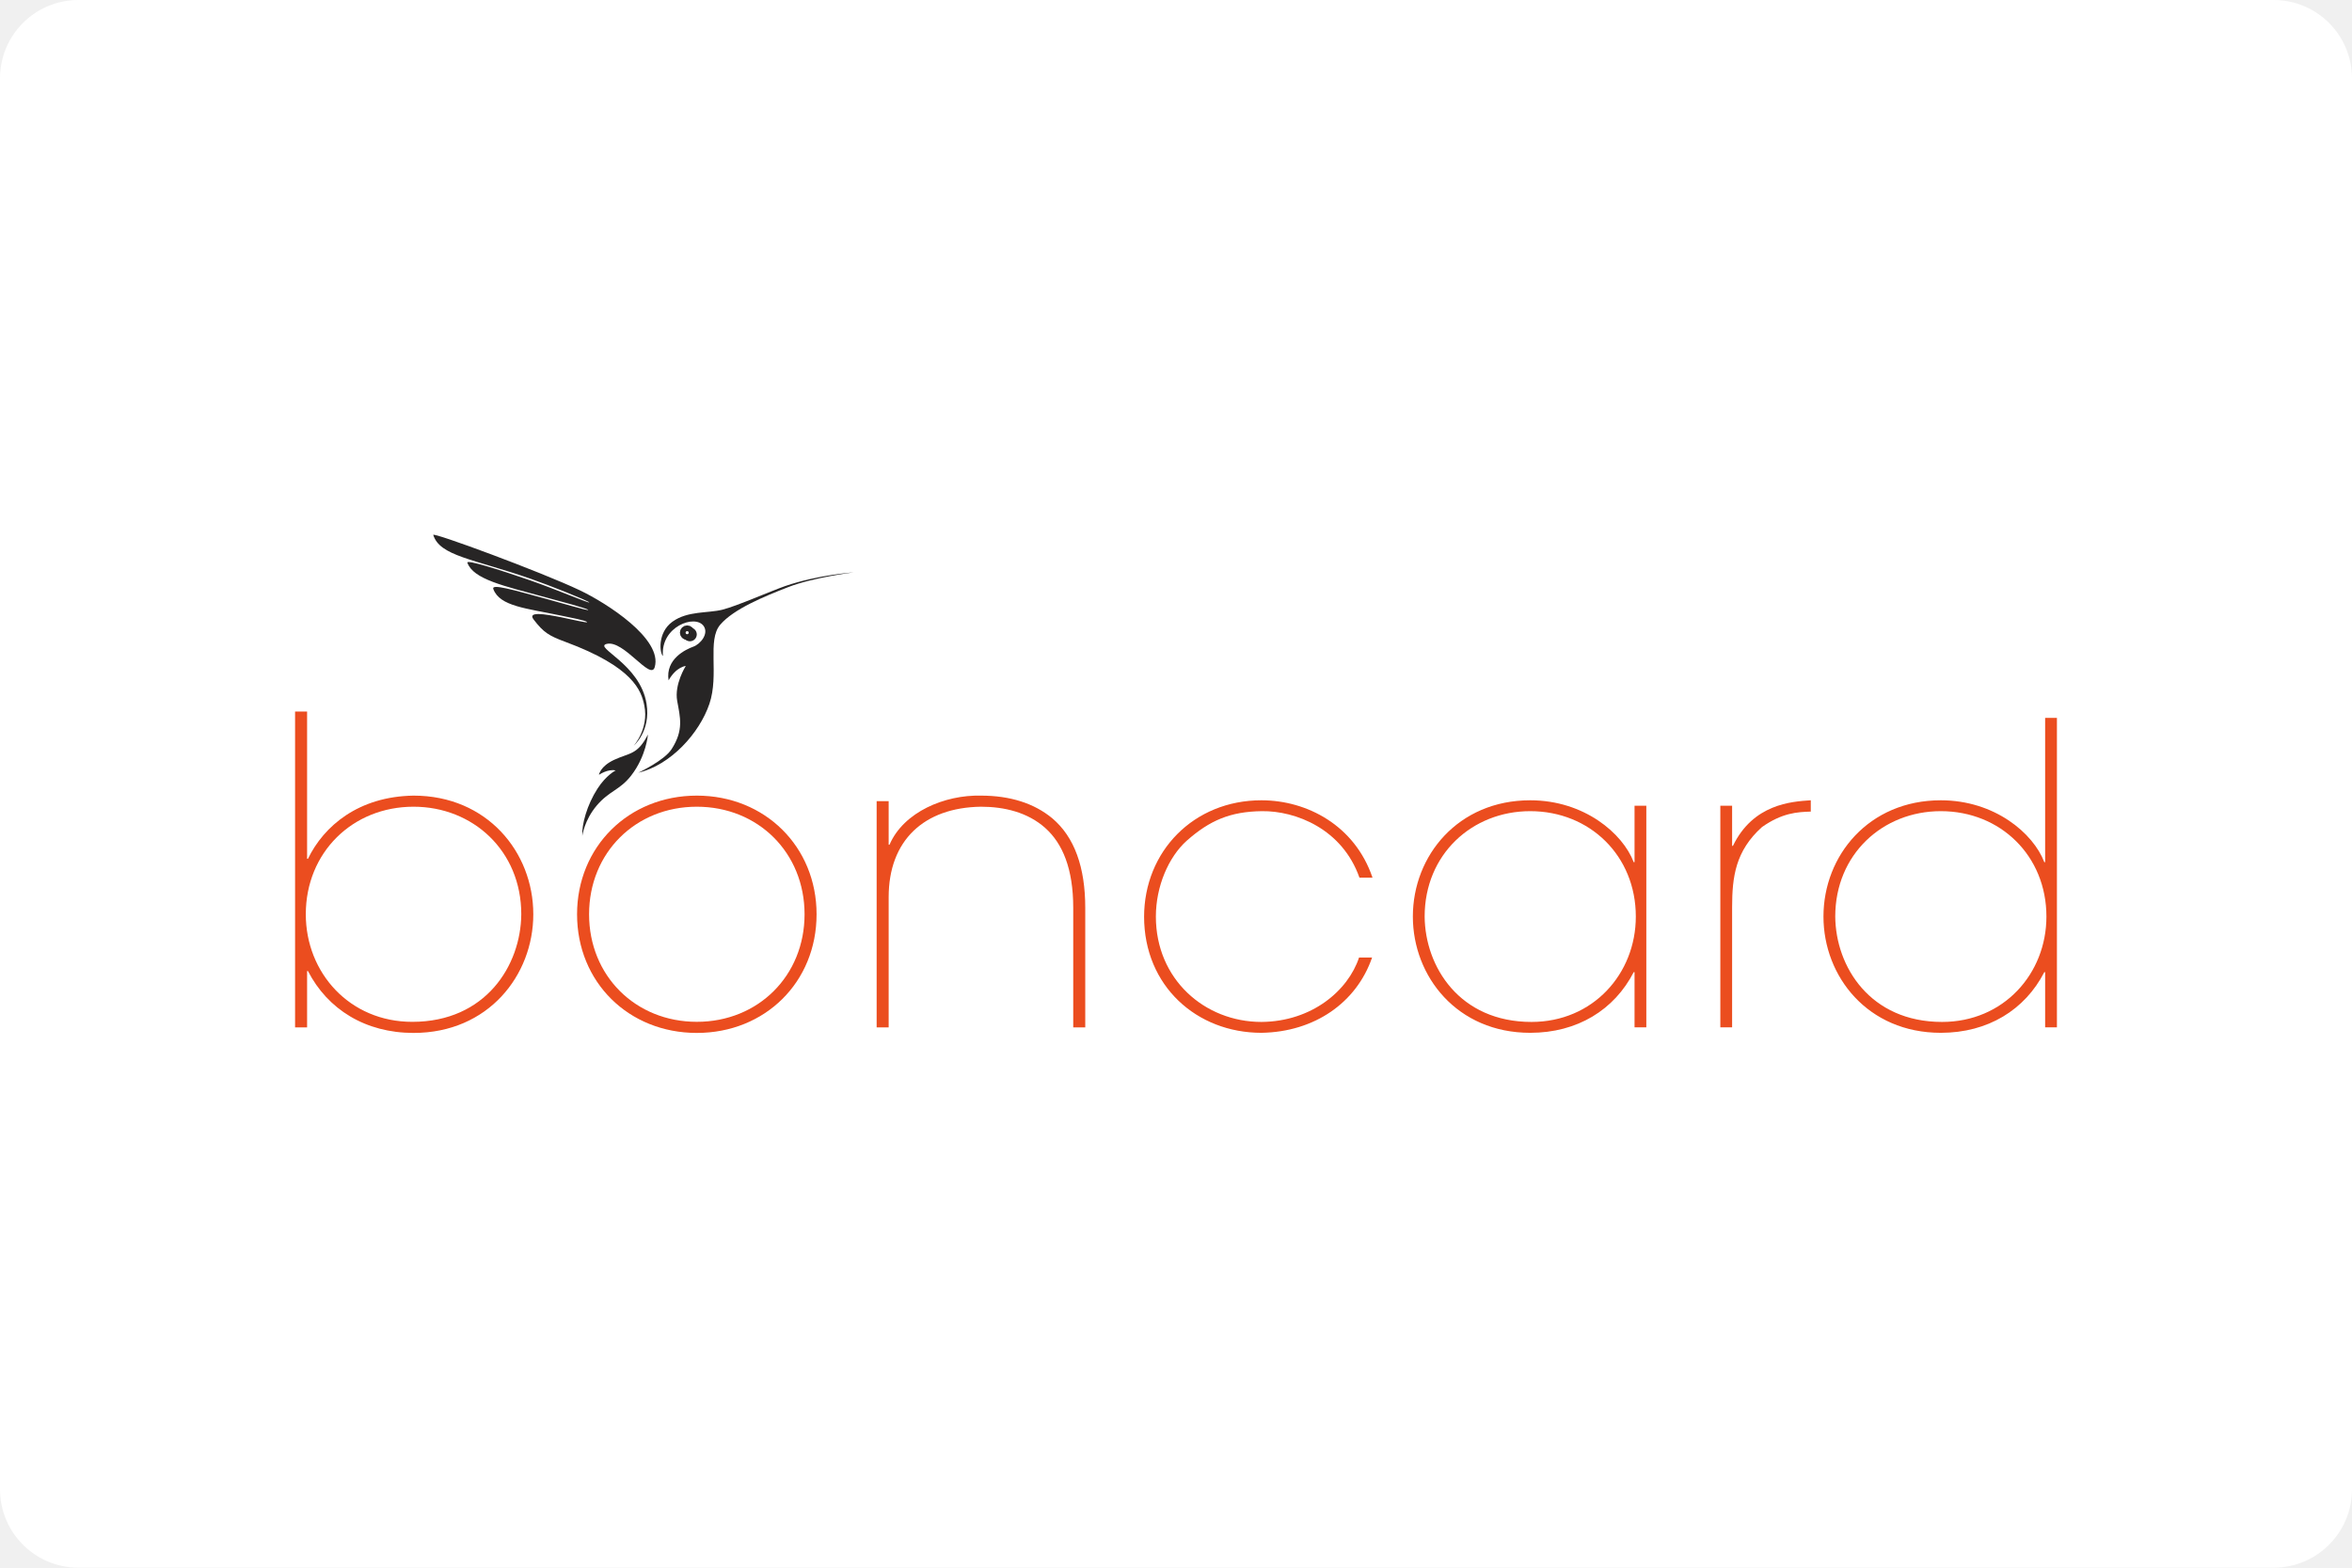
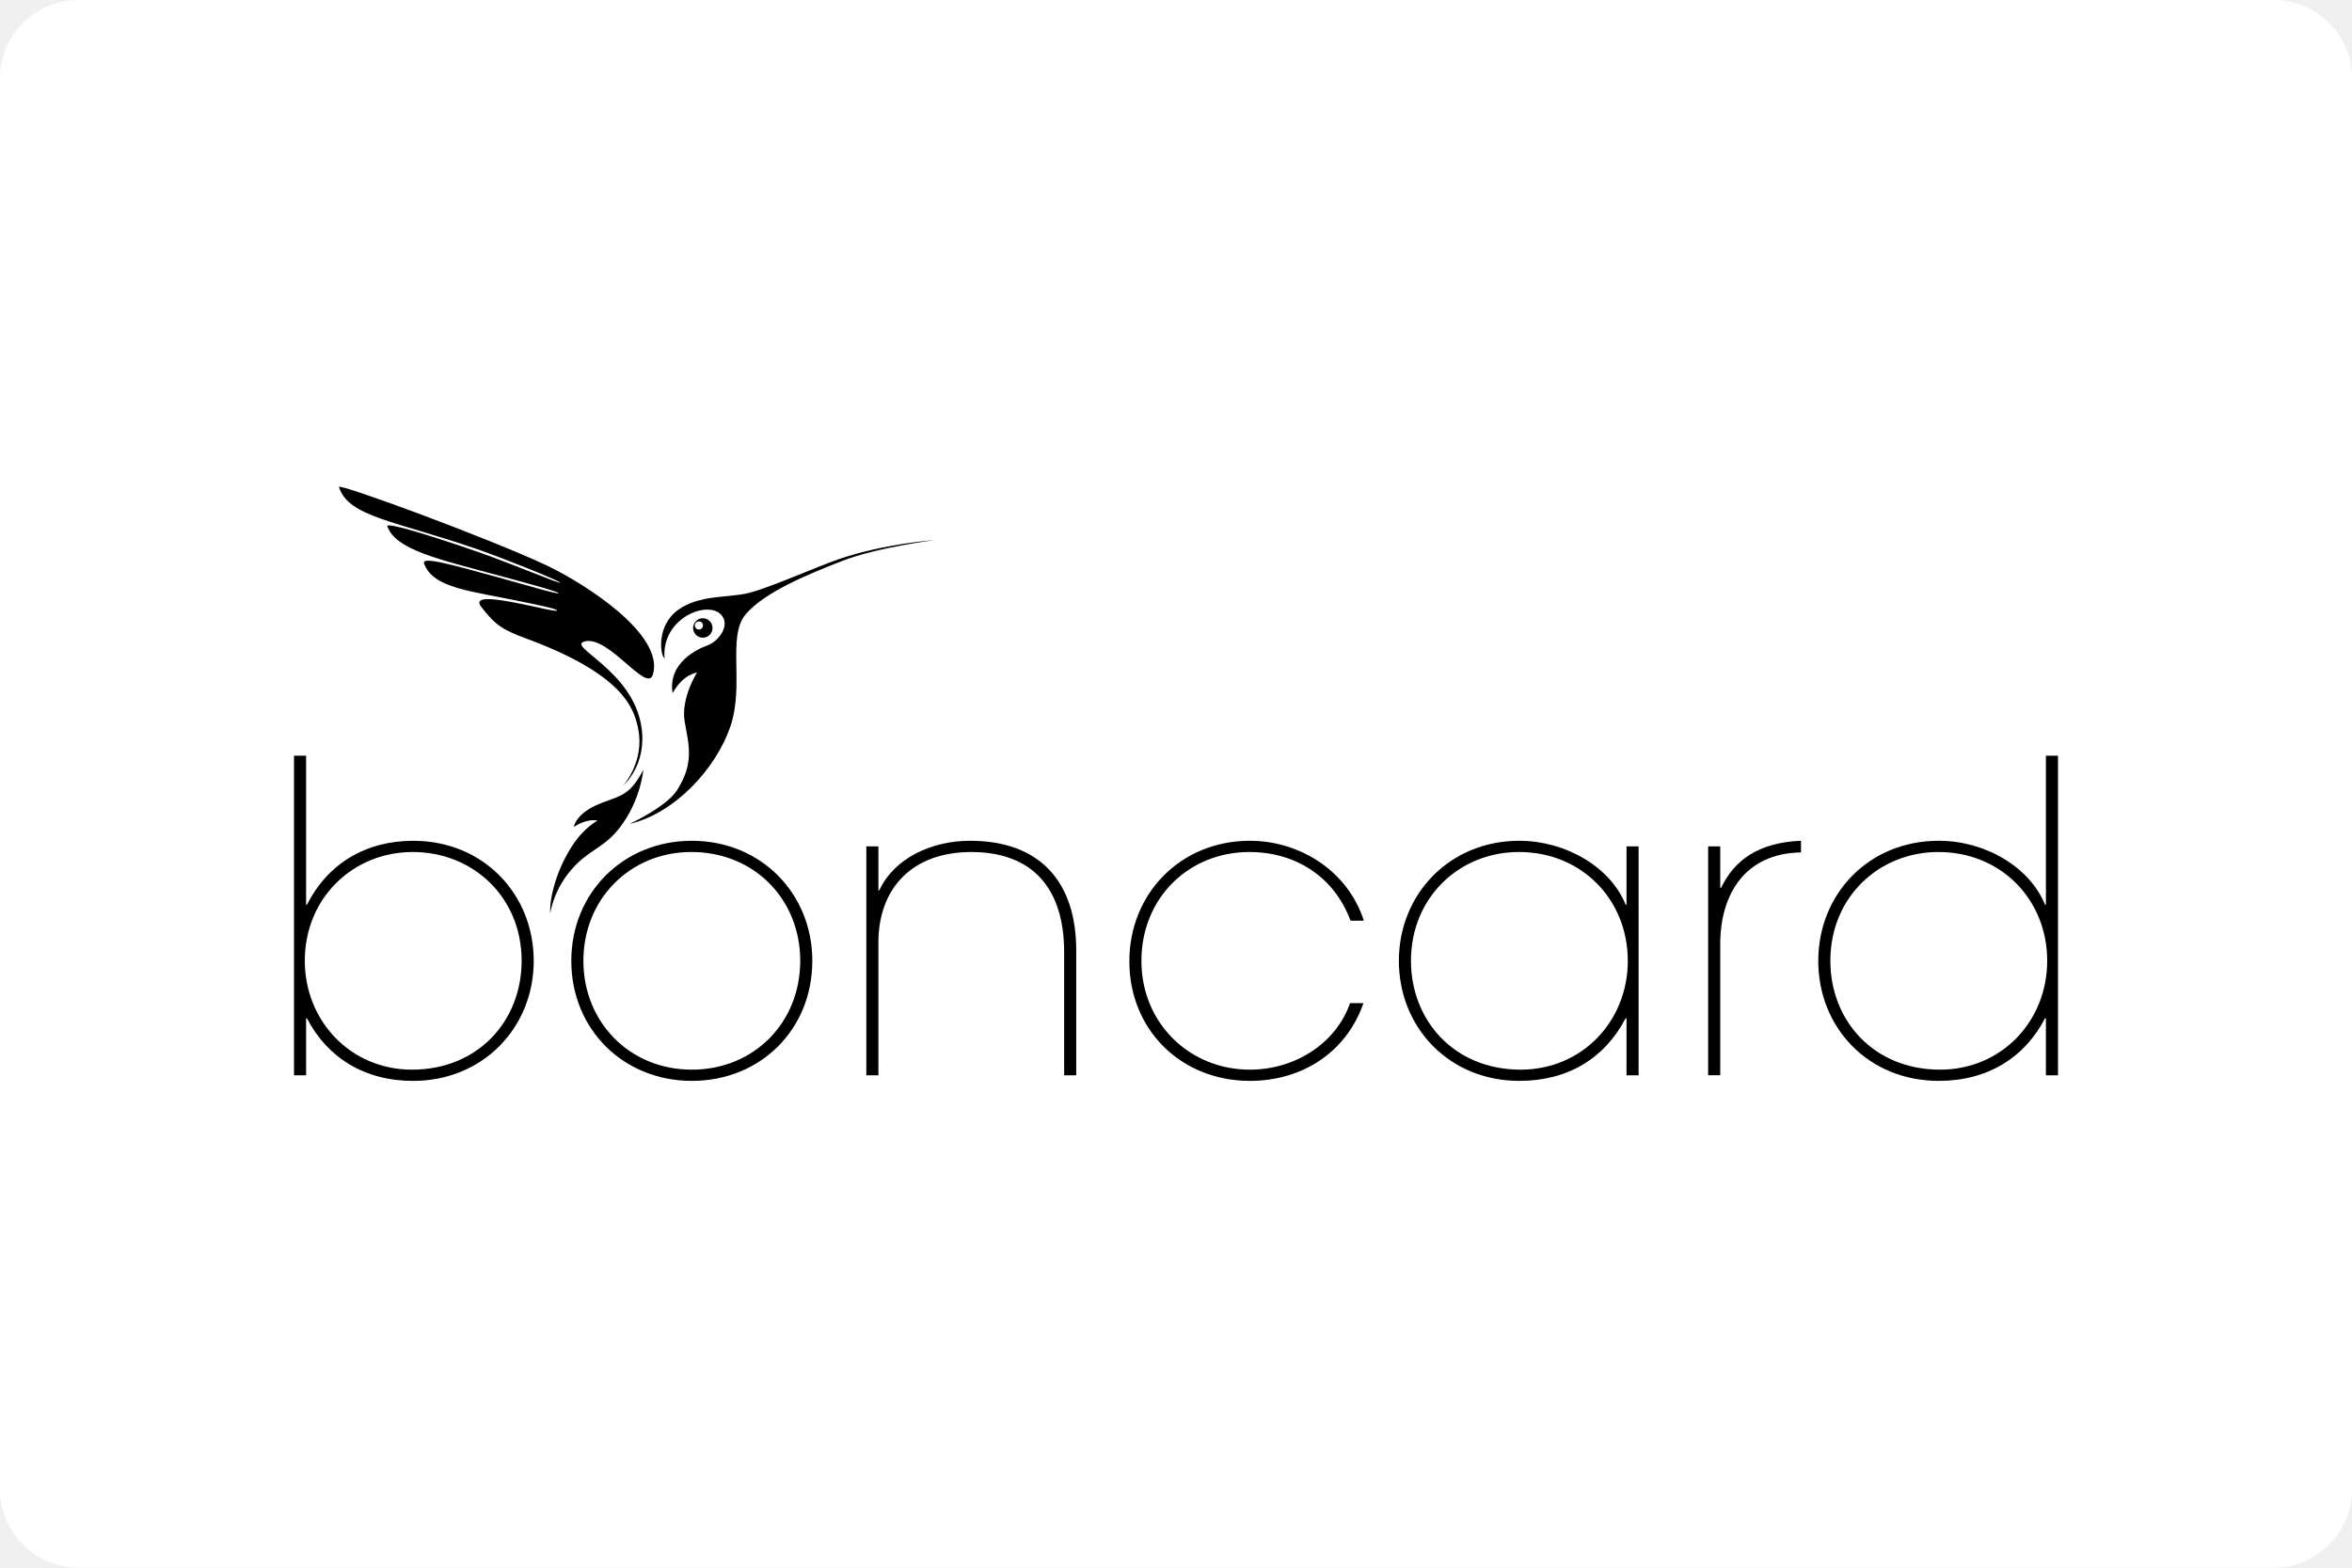
<svg xmlns="http://www.w3.org/2000/svg" width="120" height="80" viewBox="0 0 120 80" fill="none">
  <rect width="120" height="80" rx="4" fill="white" />
-   <path fill-rule="evenodd" clip-rule="evenodd" d="M104.409 46.772C104.409 43.677 102.069 41.394 99.022 41.394C96.06 41.394 93.635 43.592 93.635 46.772C93.656 49.333 95.416 52.15 99.086 52.15C102.22 52.15 104.409 49.696 104.409 46.772ZM104.945 52.427H104.344V49.61H104.301C103.314 51.531 101.426 52.705 99.022 52.705C95.288 52.705 93.034 49.824 93.034 46.772C93.034 43.656 95.352 40.839 99.022 40.839C101.769 40.839 103.743 42.525 104.301 43.997H104.344V36.635H104.945V52.427Z" fill="#EB4D1F" />
-   <path fill-rule="evenodd" clip-rule="evenodd" d="M88.373 43.165H88.415C89.447 41.031 91.399 40.903 92.387 40.839V41.416C91.699 41.437 90.927 41.479 89.897 42.205C88.545 43.421 88.373 44.745 88.373 46.302V52.427H87.772V41.117H88.373V43.165Z" fill="#EB4D1F" />
-   <path fill-rule="evenodd" clip-rule="evenodd" d="M83.46 46.772C83.46 43.677 81.12 41.394 78.073 41.394C75.111 41.394 72.686 43.592 72.686 46.772C72.707 49.333 74.467 52.15 78.137 52.15C81.271 52.15 83.46 49.696 83.46 46.772ZM83.996 52.427H83.395V49.61H83.352C82.365 51.531 80.477 52.705 78.073 52.705C74.339 52.705 72.085 49.824 72.085 46.772C72.085 43.656 74.403 40.839 78.073 40.839C80.82 40.839 82.794 42.525 83.352 43.997H83.395V41.116H83.996V52.427Z" fill="#EB4D1F" />
-   <path fill-rule="evenodd" clip-rule="evenodd" d="M70.004 48.864C69.21 51.169 67.064 52.662 64.36 52.705C61.055 52.705 58.372 50.315 58.372 46.772V46.794C58.372 43.442 60.905 40.839 64.36 40.839C66.678 40.839 69.125 42.12 70.026 44.787H69.36C68.48 42.291 66.098 41.372 64.381 41.394C62.772 41.415 61.72 41.863 60.54 42.909C59.617 43.742 58.973 45.235 58.973 46.772C58.973 49.973 61.462 52.15 64.36 52.15C66.936 52.129 68.781 50.549 69.339 48.864H70.004Z" fill="#EB4D1F" />
-   <path fill-rule="evenodd" clip-rule="evenodd" d="M45.34 43.106H45.383C46.106 41.428 48.208 40.557 50.048 40.601C51.537 40.601 52.763 40.993 53.684 41.755C54.822 42.714 55.37 44.26 55.37 46.329V52.428H54.757V46.329C54.757 44.325 54.209 43.041 53.333 42.256C52.435 41.45 51.231 41.167 50.048 41.167C47.135 41.211 45.34 42.888 45.34 45.785V52.428H44.727V40.884H45.34V43.106Z" fill="#EB4D1F" />
-   <path fill-rule="evenodd" clip-rule="evenodd" d="M35.552 52.144C38.684 52.144 41.049 49.792 41.049 46.656C41.049 43.519 38.684 41.167 35.552 41.167C32.42 41.167 30.055 43.519 30.055 46.656C30.055 49.792 32.42 52.144 35.552 52.144ZM35.552 40.601C39.034 40.601 41.662 43.214 41.662 46.656C41.662 50.119 39.034 52.711 35.552 52.711C32.07 52.711 29.442 50.119 29.442 46.656C29.442 43.214 32.07 40.601 35.552 40.601Z" fill="#EB4D1F" />
-   <path fill-rule="evenodd" clip-rule="evenodd" d="M26.596 46.656C26.596 43.41 24.121 41.167 21.1 41.167C17.989 41.167 15.602 43.498 15.602 46.656C15.602 49.64 17.836 52.145 21.034 52.145C24.778 52.145 26.574 49.269 26.596 46.656ZM15.055 36.31H15.668V43.825H15.712C16.523 42.147 18.296 40.644 21.1 40.601C24.844 40.601 27.209 43.476 27.209 46.656C27.209 49.77 24.91 52.711 21.1 52.711C18.647 52.711 16.72 51.513 15.712 49.553H15.668V52.428H15.055V36.31Z" fill="#EB4D1F" />
-   <path fill-rule="evenodd" clip-rule="evenodd" d="M33.824 33.475C33.659 33.34 33.531 32.288 34.308 31.726C35.084 31.164 36.123 31.3 36.861 31.112C37.599 30.925 39.323 30.164 40.05 29.911C41.713 29.333 43.553 29.208 43.553 29.208C43.553 29.208 41.477 29.468 40.223 29.957C38.968 30.446 37.428 31.081 36.747 31.878C36.066 32.673 36.702 34.422 36.193 35.921C35.683 37.419 34.219 39.042 32.563 39.433C32.563 39.433 33.884 38.819 34.264 38.231C34.894 37.252 34.703 36.618 34.55 35.765C34.397 34.911 34.989 33.985 34.989 33.985C34.989 33.985 34.511 34.016 34.111 34.718C33.941 33.618 35.008 33.132 35.371 33.001C35.735 32.871 36.168 32.345 35.906 31.955C35.479 31.32 33.696 31.976 33.824 33.475Z" fill="#272525" />
-   <path fill-rule="evenodd" clip-rule="evenodd" d="M32.333 38.053C32.333 38.053 33.21 37.314 32.987 35.914C32.664 33.879 30.258 33.029 30.956 32.858C31.828 32.645 33.196 34.762 33.404 34.045C33.823 32.608 30.957 30.777 29.582 30.123C27.611 29.186 22.054 27.134 22.105 27.298C22.44 28.377 24.132 28.513 27.095 29.542C27.973 29.847 29.978 30.645 30.061 30.738C30.144 30.831 28.269 30.038 27.072 29.623C25.419 29.05 23.785 28.544 23.845 28.713C24.142 29.558 25.682 29.896 27.848 30.484C28.516 30.665 29.944 31.043 30.01 31.122C30.077 31.201 28.492 30.73 27.858 30.558C26.123 30.086 25.066 29.778 25.169 30.058C25.494 30.948 26.867 31.042 28.653 31.42C29.067 31.507 29.894 31.664 29.952 31.741C30.009 31.817 29.138 31.599 28.63 31.499C27.756 31.327 26.906 31.195 27.226 31.614C27.73 32.273 28.002 32.443 28.846 32.755C32.321 34.041 32.721 35.247 32.874 36.007C33.113 37.195 32.333 38.053 32.333 38.053Z" fill="#272525" />
-   <path fill-rule="evenodd" clip-rule="evenodd" d="M34.849 32.374C34.849 32.568 35.006 32.725 35.2 32.725C35.393 32.725 35.55 32.568 35.55 32.374C35.55 32.181 35.393 32.024 35.2 32.024C35.006 32.024 34.849 32.181 34.849 32.374Z" fill="#272525" />
-   <path fill-rule="evenodd" clip-rule="evenodd" d="M34.913 32.285C34.913 32.366 34.979 32.432 35.06 32.432C35.14 32.432 35.205 32.366 35.205 32.285C35.205 32.204 35.14 32.139 35.06 32.139C34.979 32.139 34.913 32.204 34.913 32.285Z" fill="white" />
-   <path fill-rule="evenodd" clip-rule="evenodd" d="M34.913 32.285C34.913 32.366 34.979 32.432 35.06 32.432C35.14 32.432 35.205 32.366 35.205 32.285C35.205 32.204 35.14 32.139 35.06 32.139C34.979 32.139 34.913 32.204 34.913 32.285Z" stroke="#272525" stroke-width="0.45" />
-   <path fill-rule="evenodd" clip-rule="evenodd" d="M33.059 37.481C33.059 37.481 32.976 38.58 32.202 39.578C31.622 40.325 31.083 40.353 30.444 41.109C29.805 41.865 29.709 42.657 29.709 42.657C29.674 42.079 29.947 41.079 30.483 40.247C30.928 39.553 31.411 39.316 31.411 39.316C31.011 39.226 30.559 39.54 30.559 39.54C30.559 39.54 30.613 39.109 31.339 38.772C32.123 38.408 32.527 38.529 33.059 37.481Z" fill="#272525" />
+   <path d="M15 54.872V38.564H15.617V46.168H15.661C16.718 44.074 18.658 42.906 21.082 42.906C24.674 42.906 27.231 45.64 27.231 49.032C27.231 52.47 24.608 55.159 21.082 55.159C18.592 55.159 16.697 53.969 15.661 51.964H15.617V54.873L15 54.872ZM21.06 43.478C18.019 43.478 15.551 45.814 15.551 49.032C15.551 52.095 17.887 54.585 21.016 54.585C24.41 54.585 26.614 52.073 26.614 49.032C26.614 45.77 24.123 43.478 21.06 43.478Z" fill="black" />
+   <path d="M35.296 55.158C31.792 55.158 29.148 52.514 29.148 49.032C29.148 45.528 31.836 42.905 35.296 42.905C38.822 42.905 41.445 45.594 41.445 49.032C41.445 52.536 38.8 55.158 35.296 55.158ZM40.828 49.032C40.828 45.88 38.47 43.478 35.275 43.478C32.145 43.478 29.765 45.88 29.765 49.032C29.765 52.161 32.123 54.585 35.296 54.585C38.47 54.585 40.828 52.183 40.828 49.032Z" fill="black" />
+   <path d="M54.293 54.872V48.592C54.293 45.265 52.616 43.479 49.555 43.479C46.579 43.479 44.816 45.286 44.816 48.107V54.873H44.2V43.192H44.816V45.44H44.86C45.632 43.765 47.571 42.905 49.488 42.905C53.081 42.905 54.91 45.02 54.91 48.503V54.873L54.293 54.872Z" fill="black" />
+   <path d="M69.564 51.191C68.683 53.726 66.413 55.158 63.768 55.158C60.287 55.158 57.62 52.579 57.62 49.054C57.62 45.594 60.242 42.905 63.768 42.905C66.281 42.905 68.749 44.404 69.586 46.982H68.903C68.066 44.713 66.06 43.478 63.746 43.478C60.66 43.478 58.236 45.814 58.236 49.032C58.236 52.227 60.705 54.585 63.768 54.585C66.104 54.585 68.175 53.218 68.88 51.191H69.564Z" fill="black" />
+   <path d="M82.985 54.872V51.963H82.941C81.883 53.99 80.01 55.158 77.52 55.158C73.928 55.158 71.371 52.425 71.371 49.032C71.371 45.639 73.95 42.905 77.52 42.905C79.834 42.905 82.147 44.206 82.941 46.167H82.985V43.192H83.602V54.872H82.985ZM83.051 49.032C83.051 45.902 80.693 43.478 77.498 43.478C74.457 43.478 71.988 45.792 71.988 49.032C71.988 52.051 74.17 54.585 77.586 54.585C80.715 54.585 83.051 52.117 83.051 49.032Z" fill="black" />
+   <path d="M87.15 54.872V43.192H87.767V45.306H87.811C88.494 43.874 89.75 42.992 91.888 42.904V43.499C89.045 43.543 87.767 45.614 87.767 48.193V54.87L87.15 54.872Z" fill="black" />
+   <path d="M104.383 54.872V51.963H104.339C103.303 53.968 101.408 55.158 98.918 55.158C95.326 55.158 92.769 52.448 92.769 49.032C92.769 45.638 95.326 42.905 98.918 42.905C101.276 42.905 103.546 44.228 104.339 46.167H104.383V38.564H105V54.872H104.383ZM104.449 49.032C104.449 45.902 102.091 43.478 98.895 43.478C95.898 43.478 93.386 45.748 93.386 49.032C93.386 52.073 95.59 54.585 98.984 54.585C102.113 54.585 104.449 52.117 104.449 49.032Z" fill="black" />
+   <path d="M46.1 27.75C45.154 27.897 43.912 28.145 42.734 28.555C42.219 28.734 41.35 29.093 40.48 29.441C39.609 29.788 38.736 30.125 38.213 30.257C37.689 30.389 37.06 30.408 36.424 30.492C35.787 30.577 35.144 30.729 34.593 31.126C34.041 31.524 33.812 32.096 33.749 32.592C33.685 33.088 33.789 33.508 33.907 33.604C33.816 32.542 34.403 31.779 35.087 31.394C35.772 31.008 36.555 31.001 36.858 31.451C37.044 31.727 36.983 32.051 36.811 32.33C36.64 32.608 36.357 32.84 36.1 32.933C35.843 33.025 35.337 33.244 34.924 33.635C34.512 34.026 34.194 34.587 34.315 35.366C34.599 34.869 34.911 34.609 35.151 34.473C35.391 34.338 35.56 34.327 35.56 34.327C35.404 34.583 35.272 34.853 35.166 35.134C34.983 35.613 34.828 36.243 34.936 36.848C35.044 37.453 35.166 37.98 35.149 38.529C35.132 39.078 34.976 39.65 34.53 40.343C34.261 40.76 33.659 41.185 33.124 41.507C32.588 41.828 32.12 42.045 32.12 42.045C33.294 41.769 34.4 41.056 35.302 40.146C36.205 39.237 36.905 38.131 37.266 37.069C37.627 36.008 37.581 34.858 37.567 33.832C37.552 32.806 37.567 31.905 38.051 31.341C38.535 30.777 39.321 30.27 40.21 29.818C41.099 29.366 42.089 28.967 42.979 28.621C43.869 28.276 45.048 28.01 46.005 27.831C46.963 27.652 47.699 27.56 47.699 27.56C47.699 27.56 47.046 27.604 46.1 27.75Z" fill="black" />
+   <path d="M31.795 40.09C31.795 40.09 32.104 39.828 32.376 39.319C32.648 38.809 32.879 38.051 32.721 37.06C32.492 35.618 31.525 34.596 30.739 33.905C29.953 33.213 29.346 32.851 29.842 32.73C30.461 32.58 31.253 33.254 31.931 33.839C32.608 34.425 33.166 34.92 33.314 34.413C33.611 33.395 32.744 32.237 31.558 31.218C30.373 30.2 28.869 29.319 27.894 28.856C26.497 28.194 23.829 27.134 21.52 26.27C19.211 25.407 17.259 24.738 17.295 24.854C17.532 25.618 18.251 26.048 19.436 26.47C20.62 26.891 22.269 27.304 24.369 28.032C24.991 28.248 26.013 28.639 26.894 28.992C27.775 29.345 28.514 29.661 28.573 29.727C28.632 29.794 27.997 29.545 27.135 29.207C26.273 28.869 25.186 28.441 24.337 28.148C23.165 27.742 22 27.36 21.139 27.109C20.278 26.858 19.721 26.738 19.762 26.858C19.973 27.457 20.624 27.876 21.606 28.25C22.588 28.623 23.901 28.95 25.437 29.367C25.91 29.496 26.653 29.693 27.289 29.873C27.925 30.053 28.454 30.215 28.501 30.27C28.547 30.326 28.011 30.188 27.348 30.005C26.686 29.822 25.899 29.594 25.45 29.472C24.22 29.137 23.23 28.861 22.567 28.718C21.903 28.575 21.565 28.565 21.638 28.764C21.869 29.394 22.471 29.744 23.332 30.002C24.192 30.259 25.312 30.425 26.579 30.693C26.872 30.755 27.312 30.841 27.688 30.926C28.063 31.011 28.378 31.094 28.419 31.148C28.459 31.203 28.171 31.152 27.782 31.071C27.393 30.989 26.905 30.877 26.544 30.806C25.925 30.684 25.314 30.576 24.914 30.574C24.515 30.572 24.327 30.672 24.553 30.969C24.912 31.435 25.186 31.729 25.521 31.961C25.857 32.193 26.252 32.364 26.85 32.585C29.314 33.495 30.687 34.378 31.472 35.168C32.256 35.957 32.452 36.654 32.561 37.192C32.73 38.033 32.539 38.758 32.304 39.272C32.07 39.786 31.795 40.09 31.795 40.09Z" fill="black" />
+   <path d="M36.209 31.694C36.127 31.613 36.02 31.563 35.906 31.551C35.792 31.54 35.678 31.569 35.582 31.633C35.487 31.697 35.416 31.791 35.383 31.901C35.35 32.011 35.355 32.129 35.4 32.235C35.443 32.341 35.523 32.429 35.624 32.483C35.725 32.537 35.842 32.554 35.955 32.532C36.067 32.509 36.169 32.449 36.241 32.36C36.314 32.271 36.354 32.16 36.354 32.045C36.354 31.98 36.341 31.915 36.316 31.855C36.291 31.795 36.255 31.74 36.209 31.694ZM35.866 31.919C35.866 31.974 35.844 32.026 35.805 32.065C35.767 32.104 35.714 32.126 35.659 32.126C35.604 32.126 35.551 32.104 35.512 32.065C35.474 32.026 35.452 31.974 35.452 31.919C35.452 31.907 35.453 31.895 35.455 31.883C35.453 31.875 35.452 31.866 35.452 31.858C35.453 31.837 35.459 31.817 35.469 31.799C35.48 31.781 35.495 31.765 35.512 31.754C35.548 31.73 35.589 31.716 35.632 31.713C35.65 31.711 35.668 31.711 35.686 31.713C35.728 31.716 35.77 31.73 35.806 31.754C35.823 31.765 35.838 31.78 35.849 31.799C35.859 31.816 35.865 31.837 35.866 31.858C35.866 31.866 35.865 31.875 35.863 31.883C35.865 31.895 35.866 31.907 35.866 31.919Z" fill="black" />
+   <path d="M35.632 31.713C35.589 31.716 35.548 31.73 35.512 31.754C35.495 31.765 35.48 31.78 35.469 31.798C35.459 31.816 35.453 31.837 35.452 31.858C35.452 31.866 35.453 31.875 35.455 31.883C35.462 31.84 35.483 31.799 35.515 31.769C35.547 31.738 35.588 31.718 35.632 31.713L35.632 31.713Z" fill="black" />
+   <path d="M35.806 31.754C35.77 31.73 35.728 31.716 35.686 31.713C35.731 31.719 35.773 31.739 35.806 31.772C35.836 31.802 35.856 31.841 35.863 31.883C35.865 31.875 35.866 31.866 35.866 31.858C35.865 31.837 35.859 31.816 35.849 31.799C35.838 31.78 35.823 31.765 35.806 31.754Z" fill="black" />
+   <path d="M32.822 39.279C32.822 39.279 32.793 39.669 32.626 40.235C32.46 40.801 32.156 41.544 31.607 42.251C31.197 42.78 30.8 43.055 30.393 43.331C29.986 43.607 29.568 43.885 29.116 44.42C28.741 44.864 28.45 45.371 28.255 45.918C28.108 46.332 28.075 46.612 28.075 46.612C28.049 46.203 28.134 45.644 28.32 45.039C28.52 44.39 28.806 43.77 29.171 43.196C29.486 42.706 29.816 42.376 30.066 42.169C30.316 41.962 30.487 41.878 30.487 41.878C30.204 41.814 29.901 41.894 29.67 41.989C29.533 42.045 29.402 42.114 29.279 42.195C29.279 42.195 29.298 42.043 29.446 41.831C29.594 41.618 29.871 41.346 30.384 41.108C30.94 40.85 31.361 40.764 31.738 40.557C32.114 40.349 32.446 40.022 32.822 39.279Z" fill="black" />
</svg>
